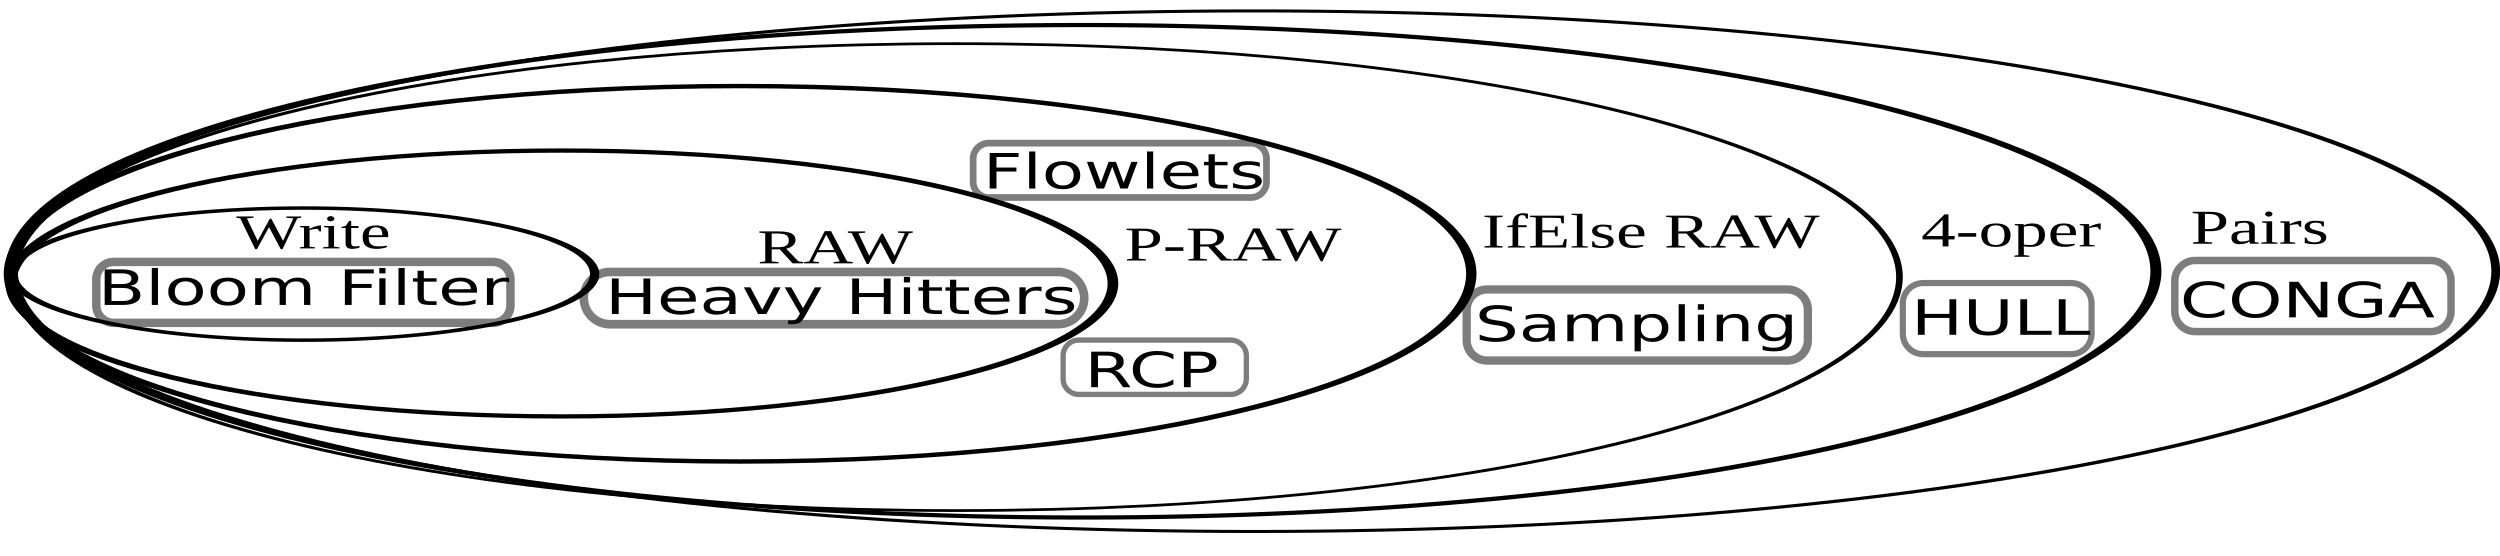
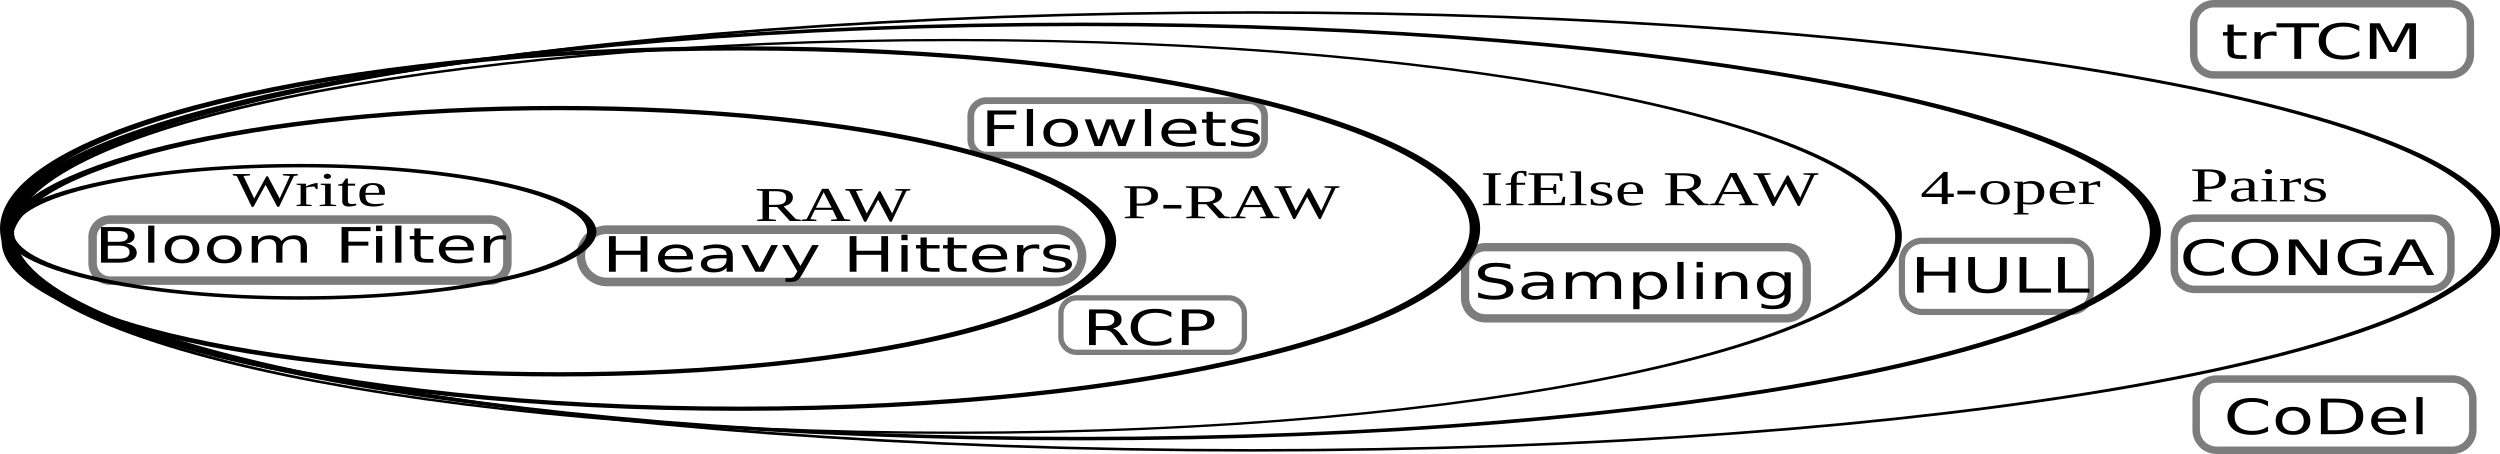
- <svg xmlns="http://www.w3.org/2000/svg" xmlns:ns1="http://www.openswatchbook.org/uri/2009/osb" width="1448.604" height="321.755" id="svg2" version="1.1">
+ <svg xmlns="http://www.w3.org/2000/svg" xmlns:ns1="http://www.openswatchbook.org/uri/2009/osb" width="1446.373" height="262.656" id="svg2" version="1.1">
  <defs id="defs4">
    <linearGradient id="linearGradient5439" ns1:paint="gradient">
      <stop style="stop-color:#00ff00;stop-opacity:1;" offset="0" id="stop5441" />
      <stop style="stop-color:#00ff00;stop-opacity:0;" offset="1" id="stop5443" />
    </linearGradient>
    <linearGradient id="linearGradient5419" ns1:paint="solid">
      <stop style="stop-color:#000000;stop-opacity:1;" offset="0" id="stop5421" />
    </linearGradient>
    <linearGradient id="linearGradient5413" ns1:paint="solid">
      <stop style="stop-color:#00ff00;stop-opacity:1;" offset="0" id="stop5415" />
    </linearGradient>
  </defs>
-   <g id="layer1" transform="translate(580.2336,-13.06247)">
-     <path style="fill:none;stroke:#000000;stroke-width:4;stroke-linecap:butt;stroke-linejoin:miter;stroke-miterlimit:4;stroke-opacity:1;stroke-dasharray:none" id="path2816" d="m 414.286,268.076 a 125.714,75.714 0 1 1 -251.429,0 125.714,75.714 0 1 1 251.429,0 z" transform="matrix(1.341068,0,0,0.5056145,-791.2596,36.34625)" />
+   <g id="layer1" transform="translate(578.0026,-37.78125)">
+     <path style="fill:none;stroke:#000000;stroke-width:4;stroke-linecap:butt;stroke-linejoin:miter;stroke-miterlimit:4;stroke-opacity:1;stroke-dasharray:none" id="path2816" d="m 414.286,268.076 c 0,41.816 -56.284,75.714 -125.714,75.714 -69.43,0 -125.714,-33.898 -125.714,-75.714 0,-41.816 56.284,-75.714 125.714,-75.714 69.43,0 125.714,33.898 125.714,75.714 z" transform="matrix(1.341068,0,0,0.5056145,-791.2596,36.34625)" />
    <text xml:space="preserve" style="font-size:33.613px;font-style:normal;font-weight:normal;fill:#000000;fill-opacity:1;stroke:none;font-family:Bitstream Vera Sans" x="-372.568" y="186.821" id="text3590" transform="scale(1.190008,0.8403306)">
      <tspan id="tspan3592" x="-372.568" y="186.821" style="font-style:normal;font-variant:normal;font-weight:normal;font-stretch:normal;font-family:Times New Roman;-inkscape-font-specification:Times New Roman">Write</tspan>
    </text>
    <path d="m 414.286,268.076 c 0,41.816 -56.284,75.714 -125.714,75.714 -69.43,0 -125.714,-33.898 -125.714,-75.714 0,-41.816 56.284,-75.714 125.714,-75.714 69.43,0 125.714,33.898 125.714,75.714 z" id="path3594" style="fill:#ff0000;fill-opacity:0;fill-rule:evenodd;stroke:#000000;stroke-width:2.439;stroke-linecap:butt;stroke-linejoin:miter;stroke-miterlimit:4;stroke-opacity:1;stroke-dasharray:none" transform="matrix(2.539988,0,0,1.017341,-987.6208,-95.40136)" />
-     <path transform="matrix(3.370272,0,0,1.436741,-1123.948,-213.4552)" style="fill:#ff0000;fill-opacity:0;fill-rule:evenodd;stroke:#000000;stroke-width:1.781;stroke-linecap:butt;stroke-linejoin:miter;stroke-miterlimit:4;stroke-opacity:1;stroke-dasharray:none" id="path3606" d="m 414.286,268.076 a 125.714,75.714 0 1 1 -251.429,0 125.714,75.714 0 1 1 251.429,0 z" />
+     <path transform="matrix(3.38199,0,0,1.376606,-1125.779,-199.0166)" style="fill:#ff0000;fill-opacity:0;fill-rule:evenodd;stroke:#000000;stroke-width:1.781;stroke-linecap:butt;stroke-linejoin:miter;stroke-miterlimit:4;stroke-opacity:1;stroke-dasharray:none" id="path3606" d="m 414.286,268.076 c 0,41.816 -56.284,75.714 -125.714,75.714 -69.43,0 -125.714,-33.898 -125.714,-75.714 0,-41.816 56.284,-75.714 125.714,-75.714 69.43,0 125.714,33.898 125.714,75.714 z" />
    <text xml:space="preserve" style="font-size:33.613px;font-style:normal;font-weight:normal;fill:#000000;fill-opacity:1;stroke:none;font-family:Bitstream Vera Sans" x="-118.785" y="197.124" id="text3608" transform="scale(1.190008,0.8403306)">
      <tspan x="-118.785" y="197.124" id="tspan3010" style="font-family:Times New Roman;-inkscape-font-specification:Times New Roman">RAW</tspan>
    </text>
-     <path d="m 414.286,268.076 a 125.714,75.714 0 1 1 -251.429,0 125.714,75.714 0 1 1 251.429,0 z" id="path3612" style="fill:#ff0000;fill-opacity:0;fill-rule:evenodd;stroke:#000000;stroke-width:1.292;stroke-linecap:butt;stroke-linejoin:miter;stroke-miterlimit:4;stroke-opacity:1;stroke-dasharray:none" transform="matrix(4.943976,0,0,1.884524,-1379.225,-334.9457)" />
+     <path d="m 414.286,268.076 c 0,41.816 -56.284,75.714 -125.714,75.714 -69.43,0 -125.714,-33.898 -125.714,-75.714 0,-41.816 56.284,-75.714 125.714,-75.714 69.43,0 125.714,33.898 125.714,75.714 z" id="path3612" style="fill:#ff0000;fill-opacity:0;fill-rule:evenodd;stroke:#000000;stroke-width:1.292;stroke-linecap:butt;stroke-linejoin:miter;stroke-miterlimit:4;stroke-opacity:1;stroke-dasharray:none" transform="matrix(4.943976,0,0,1.582625,-1379.225,-252.5559)" />
    <text xml:space="preserve" style="font-size:33.613px;font-style:normal;font-weight:normal;fill:#000000;fill-opacity:1;stroke:none;font-family:Bitstream Vera Sans" x="59.945" y="195.204" id="text3614" transform="scale(1.190008,0.8403306)">
      <tspan id="tspan3616" x="59.945" y="195.204" style="font-family:Times New Roman;-inkscape-font-specification:Times New Roman">P-RAW</tspan>
    </text>
-     <path transform="matrix(4.346662,0,0,1.786621,-1280.373,-305.3156)" style="fill:#ff0000;fill-opacity:0;fill-rule:evenodd;stroke:#000000;stroke-width:0.891;stroke-linecap:butt;stroke-linejoin:miter;stroke-miterlimit:4;stroke-opacity:1;stroke-dasharray:none" id="path3606-5" d="m 414.286,268.076 a 125.714,75.714 0 1 1 -251.429,0 125.714,75.714 0 1 1 251.429,0 z" />
+     <path transform="matrix(4.346662,0,0,1.500406,-1280.373,-227.6725)" style="fill:#ff0000;fill-opacity:0;fill-rule:evenodd;stroke:#000000;stroke-width:0.891;stroke-linecap:butt;stroke-linejoin:miter;stroke-miterlimit:4;stroke-opacity:1;stroke-dasharray:none" id="path3606-5" d="m 414.286,268.076 c 0,41.816 -56.284,75.714 -125.714,75.714 -69.43,0 -125.714,-33.898 -125.714,-75.714 0,-41.816 56.284,-75.714 125.714,-75.714 69.43,0 125.714,33.898 125.714,75.714 z" />
    <text xml:space="preserve" style="font-size:33.613px;font-style:normal;font-weight:normal;fill:#000000;fill-opacity:1;stroke:none;font-family:Bitstream Vera Sans" x="234.022" y="186.246" id="text3614-3" transform="scale(1.190008,0.8403306)">
      <tspan id="tspan3616-3" x="234.022" y="186.246" style="font-family:Times New Roman;-inkscape-font-specification:Times New Roman">IfElse RAW</tspan>
    </text>
-     <path transform="matrix(5.720596,0,0,1.991982,-1504.068,-363.8006)" style="fill:#ff0000;fill-opacity:0;fill-rule:evenodd;stroke:#000000;stroke-width:0.891;stroke-linecap:butt;stroke-linejoin:miter;stroke-miterlimit:4;stroke-opacity:1;stroke-dasharray:none" id="path3606-5-7" d="m 414.286,268.076 c 0,41.816 -56.284,75.714 -125.714,75.714 -69.43,0 -125.714,-33.898 -125.714,-75.714 0,-41.816 56.284,-75.714 125.714,-75.714 69.43,0 125.714,33.898 125.714,75.714 z" />
+     <path transform="matrix(5.720596,0,0,1.672868,-1504.068,-276.7882)" style="fill:#ff0000;fill-opacity:0;fill-rule:evenodd;stroke:#000000;stroke-width:0.891;stroke-linecap:butt;stroke-linejoin:miter;stroke-miterlimit:4;stroke-opacity:1;stroke-dasharray:none" id="path3606-5-7" d="m 414.286,268.076 c 0,41.816 -56.284,75.714 -125.714,75.714 -69.43,0 -125.714,-33.898 -125.714,-75.714 0,-41.816 56.284,-75.714 125.714,-75.714 69.43,0 125.714,33.898 125.714,75.714 z" />
    <text xml:space="preserve" style="font-size:33.613px;font-style:normal;font-weight:normal;fill:#000000;fill-opacity:1;stroke:none;font-family:Bitstream Vera Sans" x="579.087" y="183.605" id="text3614-3-7" transform="scale(1.190008,0.8403305)">
      <tspan id="tspan3616-3-4" x="579.087" y="183.605" style="font-family:Times New Roman;-inkscape-font-specification:Times New Roman">Pairs</tspan>
    </text>
    <text xml:space="preserve" style="font-size:84px;font-style:normal;font-variant:normal;font-weight:normal;font-stretch:normal;text-align:start;line-height:125%;letter-spacing:0px;word-spacing:0px;writing-mode:lr-tb;text-anchor:start;fill:#000000;fill-opacity:1;stroke:none;font-family:Arial;-inkscape-font-specification:Sans" x="307.143" y="485.238" id="text3849" transform="translate(10.04767,128.1241)">
      <tspan id="tspan3851" x="307.143" y="485.238" />
    </text>
    <text xml:space="preserve" style="font-size:84px;font-style:normal;font-variant:normal;font-weight:normal;font-stretch:normal;text-align:start;line-height:125%;letter-spacing:0px;word-spacing:0px;writing-mode:lr-tb;text-anchor:start;fill:#000000;fill-opacity:1;stroke:none;font-family:Arial;-inkscape-font-specification:Sans" x="332.857" y="483.809" id="text3853" transform="translate(10.04767,128.1241)">
      <tspan id="tspan3855" x="332.857" y="483.809" />
    </text>
    <text xml:space="preserve" style="font-size:33.613px;font-style:normal;font-weight:normal;fill:#000000;fill-opacity:1;stroke:none;font-family:Bitstream Vera Sans" x="-439.911" y="183.789" id="text3602-6" transform="scale(1.190008,0.8403306)">
      <tspan x="-439.911" y="183.789" style="font-size:33.613px" id="tspan3880" />
      <tspan x="-439.911" y="225.806" style="font-size:33.613px" id="tspan3021">Bloom Filter</tspan>
    </text>
    <text xml:space="preserve" style="font-size:33.613px;font-style:normal;font-weight:normal;fill:#000000;fill-opacity:1;stroke:none;font-family:Bitstream Vera Sans" x="-192.946" y="190.026" id="text3602-6-4" transform="scale(1.190008,0.8403306)">
      <tspan x="-192.946" y="190.026" style="font-size:33.613px" id="tspan3880-5" />
      <tspan x="-192.946" y="232.043" style="font-size:33.613px" id="tspan3021-3">Heavy Hitters</tspan>
    </text>
    <text xml:space="preserve" style="font-size:33.613px;font-style:normal;font-weight:normal;fill:#000000;fill-opacity:1;stroke:none;font-family:Bitstream Vera Sans" x="-8.992" y="103.517" id="text3602-6-4-6" transform="scale(1.190008,0.8403306)">
      <tspan x="-8.992" y="103.517" style="font-size:33.613px" id="tspan3880-5-2" />
      <tspan x="-8.992" y="145.534" style="font-size:33.613px" id="tspan3021-3-6">Flowlets</tspan>
    </text>
    <text xml:space="preserve" style="font-size:33.613px;font-style:normal;font-weight:normal;fill:#000000;fill-opacity:1;stroke:none;font-family:Bitstream Vera Sans" x="230.601" y="208.815" id="text3602-6-4-6-6" transform="scale(1.190008,0.8403306)">
      <tspan x="230.601" y="208.815" style="font-size:33.613px" id="tspan3880-5-2-3" />
      <tspan x="230.601" y="250.832" style="font-size:33.613px" id="tspan3021-3-6-4">Sampling</tspan>
    </text>
    <text xml:space="preserve" style="font-size:33.613px;font-style:normal;font-weight:normal;fill:#000000;fill-opacity:1;stroke:none;font-family:Bitstream Vera Sans" x="573.873" y="192.321" id="text3602-6-4-6-6-1" transform="scale(1.190008,0.8403306)">
      <tspan x="573.873" y="192.321" style="font-size:33.613px" id="tspan3880-5-2-3-3" />
      <tspan x="573.873" y="234.338" style="font-size:33.613px" id="tspan3021-3-6-4-2">CONGA</tspan>
    </text>
    <text xml:space="preserve" style="font-size:33.613px;font-style:normal;font-weight:normal;fill:#000000;fill-opacity:1;stroke:none;font-family:Bitstream Vera Sans" x="40.439" y="240.494" id="text3602-6-4-6-5" transform="scale(1.190008,0.8403306)">
      <tspan x="40.439" y="240.494" style="font-size:33.613px" id="tspan3880-5-2-31" />
      <tspan x="40.439" y="282.511" style="font-size:33.613px" id="tspan3021-3-6-7">RCP</tspan>
    </text>
    <path style="opacity:0;fill:#00ff00;fill-opacity:0;stroke:#00ff00;stroke-width:4.996;stroke-linecap:round;stroke-linejoin:round;stroke-miterlimit:4;stroke-opacity:1;stroke-dasharray:none;stroke-dashoffset:0" d="m 48.316,332.113 c -157.47,-3.645 -288.453,-16.766 -398.571,-39.927 -99.816,-20.994 -164.529,-45.761 -202.357,-77.447 -25.321,-21.209 -30.489,-35.616 -20.136,-56.136 18.52,-36.708 74.206,-66.188 173.208,-91.697 104.285,-26.87 237.283,-43.741 395,-50.107 40.788,-1.646 166.503,-1.658 207.143,-0.019 192.581,7.766 354.088,32.077 458.559,69.025 102.178,36.137 136.15,80.512 94.932,124.004 -15.037,15.867 -49.23,35.165 -87.088,49.151 -102.525,37.877 -266.937,63.539 -456.403,71.237 -34.682,1.409 -135.408,2.583 -164.286,1.914 l 0,0 z m 152.857,-4.987 c 178.962,-6.854 328.977,-28.106 437.763,-62.014 56.715,-17.678 98.415,-39.87 117.072,-62.304 23.16,-27.847 12.099,-57.47 -31.264,-83.736 C 655.974,77.417 514.689,44.603 335.098,28.574 210.163,17.423 55.429,15.685 -75.255,23.964 c -139.735,8.852 -263.513,28.121 -354.716,55.22 -8.487,2.522 -15.217,4.735 -14.956,4.92 0.261,0.184 8.169,-1.716 17.573,-4.222 160.983,-42.903 423,-58.233 653.085,-38.21 267.388,23.27 423.776,87.227 376.159,153.836 -37.922,53.048 -210.504,96.92 -434.288,110.4 -51.828,3.122 -84.106,3.976 -150,3.967 -81.945,-0.011 -129.094,-1.792 -198.571,-7.501 -113.905,-9.36 -227.422,-29.584 -298.929,-53.258 -8.446,-2.796 -15.357,-4.899 -15.357,-4.673 0,1.559 48.099,19.086 68.571,24.987 108.49,31.271 253.266,51.12 420.714,57.683 47.678,1.869 158.52,1.876 207.143,0.013 l 0,5e-5 z m -90,-21.709 c 235.807,-8.456 431.714,-51.495 481.429,-105.764 9.694,-10.582 12.588,-16.958 12.64,-27.848 0.075,-15.613 -7.651,-26.74 -29.07,-41.865 -26.458,-18.683 -63.993,-33.718 -121.115,-48.512 -228.671,-59.223 -628.678,-60.495 -863.56,-2.746 -9.25,2.274 -16.587,4.298 -16.306,4.497 0.282,0.199 4.314,-0.57 8.961,-1.709 23.472,-5.754 70.824,-13.849 108.449,-18.539 111.845,-13.944 249.862,-15.485 367.857,-4.108 99.263,9.571 186.931,28.648 240.112,52.25 18.187,8.071 23.331,10.87 36.162,19.677 12.537,8.604 22.941,19.75 26.792,28.702 2.5,5.812 2.899,8.785 2.349,17.514 -0.634,10.069 -0.944,10.915 -7.331,20 -18.627,26.496 -68.405,49.906 -145.226,68.298 -113.407,27.151 -282.215,38.407 -428.754,28.588 -44.751,-2.999 -30.505,-0.624 26.611,4.436 51.732,4.583 107.684,7.506 164.286,8.585 25.892,0.493 105.05,-0.356 135.714,-1.455 z M -36.271,292.333 c 106.537,-4.47 200.517,-17.158 270.302,-36.494 63.916,-17.71 103.572,-37.847 120.037,-60.955 18.709,-26.258 1.322,-53.561 -49.121,-77.135 C 227.578,81.592 92.274,58.826 -65.703,55.384 c -36.582,-0.797 -100.982,-0.062 -126.695,1.445 -123.257,7.228 -207.424,20.68 -282.143,45.095 -14.388,4.701 -32.143,11.627 -32.143,12.537 0,0.207 3.696,-0.938 8.214,-2.544 61.977,-22.029 154.782,-35.942 255.75,-38.342 124.031,-2.948 238.948,10.341 316.75,36.628 30.178,10.197 48.676,19.363 64.445,31.937 22.185,17.689 26.191,35.947 12.338,56.224 -4.987,7.3 -27.062,23.213 -41.783,30.12 -52.759,24.754 -129.356,40.629 -233.571,48.407 -34.112,2.546 -136.454,2.56 -170,0.023 -42.246,-3.195 -78.836,-7.438 -106.687,-12.373 -25.348,-4.491 -16.89,-1.749 13.116,4.252 58.874,11.775 133.916,20.133 210.714,23.47 27.708,1.204 113.074,1.245 141.127,0.068 l 0,7e-5 z m -211.484,-0.645 c -0.982,-0.28 -2.589,-0.28 -3.571,0 -0.982,0.28 -0.179,0.509 1.786,0.509 1.964,0 2.768,-0.229 1.786,-0.509 z m -10,-1.009 c -0.982,-0.28 -2.589,-0.28 -3.571,0 -0.982,0.28 -0.179,0.509 1.786,0.509 1.964,0 2.768,-0.229 1.786,-0.509 z m 140.357,-18.363 c 83.19,-6.622 144.923,-18.01 195.56,-36.077 22.193,-7.918 35.437,-14.513 50.213,-25.002 25.157,-17.858 31.051,-34.385 18.718,-52.489 -34.665,-50.883 -205.28,-86.361 -390.565,-81.215 -129.849,3.607 -237.428,24.424 -293.927,56.878 -6.552,3.764 -24.2,16.609 -19.286,14.038 1.179,-0.617 6.556,-3.466 11.949,-6.332 33.705,-17.908 104.582,-33.461 181.622,-39.854 65.659,-5.449 155.873,-4.652 220,1.943 64.064,6.589 122.111,19.755 155.739,35.323 13.594,6.294 27.187,16.448 32.255,24.095 15.103,22.79 -7.321,45.408 -62.359,62.901 -47.682,15.155 -112.155,24.864 -189.697,28.567 -32.245,1.54 -111.893,0.684 -141.652,-1.522 -70.832,-5.251 -133.498,-16.564 -173.36,-31.299 -13.589,-5.023 -11.929,-3.505 6.217,5.686 41.476,21.007 127.412,38.403 220.714,44.678 34.962,2.351 34.767,2.347 95.714,2.025 45.157,-0.239 61.565,-0.707 82.143,-2.345 l 0,0 z m -65.714,-22.737 C -63.295,240.449 18.406,218.285 38.876,189.359 67.146,149.408 -44.442,111.323 -212.398,103.599 c -30.915,-1.422 -104.353,-0.567 -132.143,1.538 -73.412,5.56 -129.559,15.335 -170,29.594 -20.968,7.393 -44.354,19.154 -28.612,14.389 35.715,-10.811 94.702,-17.13 160.041,-17.146 102.145,-0.024 183.46,15.212 192.207,36.015 10.29,24.473 -74.153,43.653 -192.207,43.656 -78.268,0.002 -145.756,-8.794 -175.343,-22.854 -3.96,-1.882 -7.447,-3.247 -7.75,-3.033 -0.303,0.214 0.707,2.459 2.243,4.99 5.594,9.215 20.661,18.452 44.605,27.345 46.027,17.094 115.357,28.537 199.188,32.876 25.351,1.312 113.303,0.42 137.057,-1.39 z m -157.857,-42.404 c 1.179,-0.183 -17.464,-0.291 -41.429,-0.241 -30.194,0.064 -37.431,0.26 -23.571,0.64 19.373,0.531 60.644,0.278 65,-0.399 z m -110,-120.613 c 2.75,-1.063 4.357,-1.933 3.571,-1.933 -0.786,0 -3.679,0.87 -6.429,1.933 -2.75,1.063 -4.357,1.933 -3.571,1.933 0.786,0 3.679,-0.87 6.429,-1.933 z" id="path5425" />
    <path style="opacity:0;fill:#00ff00;fill-opacity:0;stroke:#00ff00;stroke-width:4.996;stroke-linecap:round;stroke-linejoin:round;stroke-miterlimit:4;stroke-opacity:1;stroke-dasharray:none;stroke-dashoffset:0" d="m -399.541,207.904 c -80.381,-1.287 -153.515,-14.476 -167.241,-30.159 -12.628,-14.428 24.738,-29.494 92.244,-37.194 53.582,-6.112 129.407,-6.116 183.146,-0.012 63.366,7.198 100.998,20.833 94.699,34.312 -9.11,19.492 -102.226,34.664 -202.848,33.053 z" id="path5427" />
    <path style="opacity:0;fill:#00ff00;fill-opacity:0;stroke:#00ff00;stroke-width:4.996;stroke-linecap:round;stroke-linejoin:round;stroke-miterlimit:4;stroke-opacity:1;stroke-dasharray:none;stroke-dashoffset:0" d="m -399.541,207.904 c -80.381,-1.287 -153.515,-14.476 -167.241,-30.159 -12.628,-14.428 24.738,-29.494 92.244,-37.194 53.582,-6.112 129.407,-6.116 183.146,-0.012 63.366,7.198 100.998,20.833 94.699,34.312 -9.11,19.492 -102.226,34.664 -202.848,33.053 z" id="path5429" />
    <path style="opacity:0;fill:#00ff00;fill-opacity:0;stroke:#00ff00;stroke-width:4.996;stroke-linecap:round;stroke-linejoin:round;stroke-miterlimit:4;stroke-opacity:1;stroke-dasharray:none;stroke-dashoffset:0" d="m -399.541,207.904 c -80.381,-1.287 -153.515,-14.476 -167.241,-30.159 -12.628,-14.428 24.738,-29.494 92.244,-37.194 53.582,-6.112 129.407,-6.116 183.146,-0.012 63.366,7.198 100.998,20.833 94.699,34.312 -9.11,19.492 -102.226,34.664 -202.848,33.053 z" id="path5431" />
    <path style="opacity:0;fill:#00ff00;fill-opacity:0;stroke:#00ff00;stroke-width:4.996;stroke-linecap:round;stroke-linejoin:round;stroke-miterlimit:4;stroke-opacity:1;stroke-dasharray:none;stroke-dashoffset:0" d="m -399.541,207.904 c -80.381,-1.287 -153.515,-14.476 -167.241,-30.159 -12.628,-14.428 24.738,-29.494 92.244,-37.194 53.582,-6.112 129.407,-6.116 183.146,-0.012 63.366,7.198 100.998,20.833 94.699,34.312 -9.11,19.492 -102.226,34.664 -202.848,33.053 z" id="path5433" />
    <path style="opacity:0;fill:#00ff00;fill-opacity:0;stroke:#00ff00;stroke-width:4.996;stroke-linecap:round;stroke-linejoin:round;stroke-miterlimit:4;stroke-opacity:1;stroke-dasharray:none;stroke-dashoffset:0" d="m -399.541,207.904 c -80.381,-1.287 -153.515,-14.476 -167.241,-30.159 -12.628,-14.428 24.738,-29.494 92.244,-37.194 53.582,-6.112 129.407,-6.116 183.146,-0.012 63.366,7.198 100.998,20.833 94.699,34.312 -9.11,19.492 -102.226,34.664 -202.848,33.053 z" id="path5435" />
    <path style="opacity:0;fill:#00ff00;fill-opacity:0;stroke:none" d="m -399.541,207.904 c -80.381,-1.287 -153.515,-14.476 -167.241,-30.159 -12.628,-14.428 24.738,-29.494 92.244,-37.194 53.582,-6.112 129.407,-6.116 183.146,-0.012 63.366,7.198 100.998,20.833 94.699,34.312 -9.11,19.492 -102.226,34.664 -202.848,33.053 z" id="path5437" />
    <path style="opacity:0;fill:#00ff00;fill-opacity:0;stroke:#00ff00;stroke-width:7.138;stroke-linecap:round;stroke-linejoin:round;stroke-miterlimit:4;stroke-opacity:1;stroke-dasharray:none;stroke-dashoffset:0" d="m -320.169,250.969 c -113.361,-5.867 -203.5,-25.68 -236.209,-51.921 -7.109,-5.703 -13.163,-16.776 -13.163,-24.076 0,-27.582 80.282,-55.976 188.571,-66.694 66.501,-6.582 145.87,-7.325 212.857,-1.994 110.321,8.781 195.305,34.009 209.366,62.151 8.808,17.628 -10.697,36.404 -53.194,51.206 -42.622,14.846 -96.281,24.231 -171.172,29.938 -23.753,1.81 -111.706,2.702 -137.057,1.39 z" id="path5453" />
    <path style="opacity:0;fill:#00ff00;fill-opacity:0;stroke:#00ff00;stroke-width:7.138;stroke-linecap:round;stroke-linejoin:round;stroke-miterlimit:4;stroke-opacity:1;stroke-dasharray:none;stroke-dashoffset:0" d="m -320.169,250.969 c -113.361,-5.867 -203.5,-25.68 -236.209,-51.921 -7.109,-5.703 -13.163,-16.776 -13.163,-24.076 0,-27.582 80.282,-55.976 188.571,-66.694 66.501,-6.582 145.87,-7.325 212.857,-1.994 110.321,8.781 195.305,34.009 209.366,62.151 8.808,17.628 -10.697,36.404 -53.194,51.206 -42.622,14.846 -96.281,24.231 -171.172,29.938 -23.753,1.81 -111.706,2.702 -137.057,1.39 z" id="path5455" />
    <path style="opacity:0;fill:#00ff00;fill-opacity:0;stroke:#00ff00;stroke-width:7.138;stroke-linecap:round;stroke-linejoin:round;stroke-miterlimit:4;stroke-opacity:1;stroke-dasharray:none;stroke-dashoffset:0" d="m -320.169,250.969 c -113.361,-5.867 -203.5,-25.68 -236.209,-51.921 -7.109,-5.703 -13.163,-16.776 -13.163,-24.076 0,-27.582 80.282,-55.976 188.571,-66.694 66.501,-6.582 145.87,-7.325 212.857,-1.994 110.321,8.781 195.305,34.009 209.366,62.151 8.808,17.628 -10.697,36.404 -53.194,51.206 -42.622,14.846 -96.281,24.231 -171.172,29.938 -23.753,1.81 -111.706,2.702 -137.057,1.39 z" id="path5457" />
    <path style="opacity:0;fill:#00ff00;fill-opacity:0;stroke:#00ff00;stroke-width:7.138;stroke-linecap:round;stroke-linejoin:round;stroke-miterlimit:4;stroke-opacity:1;stroke-dasharray:none;stroke-dashoffset:0" d="m -320.169,250.969 c -113.361,-5.867 -203.5,-25.68 -236.209,-51.921 -7.109,-5.703 -13.163,-16.776 -13.163,-24.076 0,-27.582 80.282,-55.976 188.571,-66.694 66.501,-6.582 145.87,-7.325 212.857,-1.994 110.321,8.781 195.305,34.009 209.366,62.151 8.808,17.628 -10.697,36.404 -53.194,51.206 -42.622,14.846 -96.281,24.231 -171.172,29.938 -23.753,1.81 -111.706,2.702 -137.057,1.39 z" id="path5459" />
    <path style="opacity:0;fill:#00ff00;fill-opacity:0;stroke:#00ff00;stroke-width:7.138;stroke-linecap:round;stroke-linejoin:round;stroke-miterlimit:4;stroke-opacity:1;stroke-dasharray:none;stroke-dashoffset:0" d="m -320.169,250.969 c -113.361,-5.867 -203.5,-25.68 -236.209,-51.921 -7.109,-5.703 -13.163,-16.776 -13.163,-24.076 0,-27.582 80.282,-55.976 188.571,-66.694 66.501,-6.582 145.87,-7.325 212.857,-1.994 110.321,8.781 195.305,34.009 209.366,62.151 8.808,17.628 -10.697,36.404 -53.194,51.206 -42.622,14.846 -96.281,24.231 -171.172,29.938 -23.753,1.81 -111.706,2.702 -137.057,1.39 z" id="path5461" />
    <path style="opacity:0;fill:#00ff00;fill-opacity:0;stroke:#00ff00;stroke-width:7.138;stroke-linecap:round;stroke-linejoin:round;stroke-miterlimit:4;stroke-opacity:1;stroke-dasharray:none;stroke-dashoffset:0" d="m -320.169,250.969 c -113.361,-5.867 -203.5,-25.68 -236.209,-51.921 -7.109,-5.703 -13.163,-16.776 -13.163,-24.076 0,-27.582 80.282,-55.976 188.571,-66.694 66.501,-6.582 145.87,-7.325 212.857,-1.994 110.321,8.781 195.305,34.009 209.366,62.151 8.808,17.628 -10.697,36.404 -53.194,51.206 -42.622,14.846 -96.281,24.231 -171.172,29.938 -23.753,1.81 -111.706,2.702 -137.057,1.39 z" id="path5463" />
    <path style="opacity:0;fill:#00ff00;fill-opacity:0;stroke:#00ff00;stroke-width:7.138;stroke-linecap:round;stroke-linejoin:round;stroke-miterlimit:4;stroke-opacity:1;stroke-dasharray:none;stroke-dashoffset:0" d="m -320.169,250.969 c -113.361,-5.867 -203.5,-25.68 -236.209,-51.921 -7.109,-5.703 -13.163,-16.776 -13.163,-24.076 0,-27.582 80.282,-55.976 188.571,-66.694 66.501,-6.582 145.87,-7.325 212.857,-1.994 110.321,8.781 195.305,34.009 209.366,62.151 8.808,17.628 -10.697,36.404 -53.194,51.206 -42.622,14.846 -96.281,24.231 -171.172,29.938 -23.753,1.81 -111.706,2.702 -137.057,1.39 z" id="path5465" />
    <path style="opacity:0;fill:#00ff00;fill-opacity:0;stroke:#00ff00;stroke-width:7.138;stroke-linecap:round;stroke-linejoin:round;stroke-miterlimit:4;stroke-opacity:1;stroke-dasharray:none;stroke-dashoffset:0" d="m -320.169,250.969 c -113.361,-5.867 -203.5,-25.68 -236.209,-51.921 -7.109,-5.703 -13.163,-16.776 -13.163,-24.076 0,-27.582 80.282,-55.976 188.571,-66.694 66.501,-6.582 145.87,-7.325 212.857,-1.994 110.321,8.781 195.305,34.009 209.366,62.151 8.808,17.628 -10.697,36.404 -53.194,51.206 -42.622,14.846 -96.281,24.231 -171.172,29.938 -23.753,1.81 -111.706,2.702 -137.057,1.39 z" id="path5467" />
    <path style="opacity:0;fill:#00ff00;fill-opacity:0;stroke:#00ff00;stroke-width:7.138;stroke-linecap:round;stroke-linejoin:round;stroke-miterlimit:4;stroke-opacity:1;stroke-dasharray:none;stroke-dashoffset:0" d="m -320.169,250.969 c -113.361,-5.867 -203.5,-25.68 -236.209,-51.921 -7.109,-5.703 -13.163,-16.776 -13.163,-24.076 0,-27.582 80.282,-55.976 188.571,-66.694 66.501,-6.582 145.87,-7.325 212.857,-1.994 110.321,8.781 195.305,34.009 209.366,62.151 8.808,17.628 -10.697,36.404 -53.194,51.206 -42.622,14.846 -96.281,24.231 -171.172,29.938 -23.753,1.81 -111.706,2.702 -137.057,1.39 z" id="path5469" />
    <path style="opacity:0;fill:#00ff00;fill-opacity:0;stroke:#00ff00;stroke-width:7.138;stroke-linecap:round;stroke-linejoin:round;stroke-miterlimit:4;stroke-opacity:1;stroke-dasharray:none;stroke-dashoffset:0" d="m -320.169,250.969 c -113.361,-5.867 -203.5,-25.68 -236.209,-51.921 -7.109,-5.703 -13.163,-16.776 -13.163,-24.076 0,-27.582 80.282,-55.976 188.571,-66.694 66.501,-6.582 145.87,-7.325 212.857,-1.994 110.321,8.781 195.305,34.009 209.366,62.151 8.808,17.628 -10.697,36.404 -53.194,51.206 -42.622,14.846 -96.281,24.231 -171.172,29.938 -23.753,1.81 -111.706,2.702 -137.057,1.39 z" id="path5471" />
    <path style="opacity:0;fill:#00ff00;fill-opacity:0;stroke:#00ff00;stroke-width:7.138;stroke-linecap:round;stroke-linejoin:round;stroke-miterlimit:4;stroke-opacity:1;stroke-dasharray:none;stroke-dashoffset:0" d="m -320.169,250.969 c -113.361,-5.867 -203.5,-25.68 -236.209,-51.921 -7.109,-5.703 -13.163,-16.776 -13.163,-24.076 0,-27.582 80.282,-55.976 188.571,-66.694 66.501,-6.582 145.87,-7.325 212.857,-1.994 110.321,8.781 195.305,34.009 209.366,62.151 8.808,17.628 -10.697,36.404 -53.194,51.206 -42.622,14.846 -96.281,24.231 -171.172,29.938 -23.753,1.81 -111.706,2.702 -137.057,1.39 z" id="path5473" />
    <path style="opacity:0;fill:#00ff00;fill-opacity:0;stroke:#00ff00;stroke-width:7.138;stroke-linecap:round;stroke-linejoin:round;stroke-miterlimit:4;stroke-opacity:1;stroke-dasharray:none;stroke-dashoffset:0" d="m -320.169,250.969 c -113.361,-5.867 -203.5,-25.68 -236.209,-51.921 -7.109,-5.703 -13.163,-16.776 -13.163,-24.076 0,-27.582 80.282,-55.976 188.571,-66.694 66.501,-6.582 145.87,-7.325 212.857,-1.994 110.321,8.781 195.305,34.009 209.366,62.151 8.808,17.628 -10.697,36.404 -53.194,51.206 -42.622,14.846 -96.281,24.231 -171.172,29.938 -23.753,1.81 -111.706,2.702 -137.057,1.39 z" id="path5475" />
    <path style="opacity:0;fill:#00ff00;fill-opacity:0;stroke:#00ff00;stroke-width:7.138;stroke-linecap:round;stroke-linejoin:round;stroke-miterlimit:4;stroke-opacity:1;stroke-dasharray:none;stroke-dashoffset:0" d="m -320.169,250.969 c -113.361,-5.867 -203.5,-25.68 -236.209,-51.921 -7.109,-5.703 -13.163,-16.776 -13.163,-24.076 0,-27.582 80.282,-55.976 188.571,-66.694 66.501,-6.582 145.87,-7.325 212.857,-1.994 110.321,8.781 195.305,34.009 209.366,62.151 8.808,17.628 -10.697,36.404 -53.194,51.206 -42.622,14.846 -96.281,24.231 -171.172,29.938 -23.753,1.81 -111.706,2.702 -137.057,1.39 z" id="path5477" />
    <path style="opacity:0;fill:#00ff00;fill-opacity:0;stroke:#00ff00;stroke-width:7.138;stroke-linecap:round;stroke-linejoin:round;stroke-miterlimit:4;stroke-opacity:1;stroke-dasharray:none;stroke-dashoffset:0" d="m -320.169,250.969 c -113.361,-5.867 -203.5,-25.68 -236.209,-51.921 -7.109,-5.703 -13.163,-16.776 -13.163,-24.076 0,-27.582 80.282,-55.976 188.571,-66.694 66.501,-6.582 145.87,-7.325 212.857,-1.994 110.321,8.781 195.305,34.009 209.366,62.151 8.808,17.628 -10.697,36.404 -53.194,51.206 -42.622,14.846 -96.281,24.231 -171.172,29.938 -23.753,1.81 -111.706,2.702 -137.057,1.39 z" id="path5479" />
    <path style="opacity:0;fill:#00ff00;fill-opacity:0;stroke:#00ff00;stroke-width:7.138;stroke-linecap:round;stroke-linejoin:round;stroke-miterlimit:4;stroke-opacity:1;stroke-dasharray:none;stroke-dashoffset:0" d="m -320.169,250.969 c -113.361,-5.867 -203.5,-25.68 -236.209,-51.921 -7.109,-5.703 -13.163,-16.776 -13.163,-24.076 0,-27.582 80.282,-55.976 188.571,-66.694 66.501,-6.582 145.87,-7.325 212.857,-1.994 110.321,8.781 195.305,34.009 209.366,62.151 8.808,17.628 -10.697,36.404 -53.194,51.206 -42.622,14.846 -96.281,24.231 -171.172,29.938 -23.753,1.81 -111.706,2.702 -137.057,1.39 z" id="path5481" />
    <path style="opacity:0;fill:#00ff00;fill-opacity:0;stroke:#00ff00;stroke-width:7.138;stroke-linecap:round;stroke-linejoin:round;stroke-miterlimit:4;stroke-opacity:1;stroke-dasharray:none;stroke-dashoffset:0" d="m -320.169,250.969 c -113.361,-5.867 -203.5,-25.68 -236.209,-51.921 -7.109,-5.703 -13.163,-16.776 -13.163,-24.076 0,-27.582 80.282,-55.976 188.571,-66.694 66.501,-6.582 145.87,-7.325 212.857,-1.994 110.321,8.781 195.305,34.009 209.366,62.151 8.808,17.628 -10.697,36.404 -53.194,51.206 -42.622,14.846 -96.281,24.231 -171.172,29.938 -23.753,1.81 -111.706,2.702 -137.057,1.39 z" id="path5483" />
    <path style="opacity:0;fill:#00ff00;fill-opacity:0;stroke:#00ff00;stroke-width:7.138;stroke-linecap:round;stroke-linejoin:round;stroke-miterlimit:4;stroke-opacity:1;stroke-dasharray:none;stroke-dashoffset:0" d="m -320.169,250.969 c -113.361,-5.867 -203.5,-25.68 -236.209,-51.921 -7.109,-5.703 -13.163,-16.776 -13.163,-24.076 0,-27.582 80.282,-55.976 188.571,-66.694 66.501,-6.582 145.87,-7.325 212.857,-1.994 110.321,8.781 195.305,34.009 209.366,62.151 8.808,17.628 -10.697,36.404 -53.194,51.206 -42.622,14.846 -96.281,24.231 -171.172,29.938 -23.753,1.81 -111.706,2.702 -137.057,1.39 z" id="path5485" />
    <path style="opacity:0;fill:#00ff00;fill-opacity:0;stroke:#00ff00;stroke-width:7.138;stroke-linecap:round;stroke-linejoin:round;stroke-miterlimit:4;stroke-opacity:1;stroke-dasharray:none;stroke-dashoffset:0" d="m -320.169,250.969 c -113.361,-5.867 -203.5,-25.68 -236.209,-51.921 -7.109,-5.703 -13.163,-16.776 -13.163,-24.076 0,-27.582 80.282,-55.976 188.571,-66.694 66.501,-6.582 145.87,-7.325 212.857,-1.994 110.321,8.781 195.305,34.009 209.366,62.151 8.808,17.628 -10.697,36.404 -53.194,51.206 -42.622,14.846 -96.281,24.231 -171.172,29.938 -23.753,1.81 -111.706,2.702 -137.057,1.39 z" id="path5487" />
    <path style="opacity:0;fill:#00ff00;fill-opacity:0;stroke:#00ff00;stroke-width:7.138;stroke-linecap:round;stroke-linejoin:round;stroke-miterlimit:4;stroke-opacity:1;stroke-dasharray:none;stroke-dashoffset:0" d="m -320.169,250.969 c -113.361,-5.867 -203.5,-25.68 -236.209,-51.921 -7.109,-5.703 -13.163,-16.776 -13.163,-24.076 0,-27.582 80.282,-55.976 188.571,-66.694 66.501,-6.582 145.87,-7.325 212.857,-1.994 110.321,8.781 195.305,34.009 209.366,62.151 8.808,17.628 -10.697,36.404 -53.194,51.206 -42.622,14.846 -96.281,24.231 -171.172,29.938 -23.753,1.81 -111.706,2.702 -137.057,1.39 z" id="path5489" />
    <path style="opacity:0;fill:#00ff00;fill-opacity:0;stroke:#00ff00;stroke-width:7.138;stroke-linecap:round;stroke-linejoin:round;stroke-miterlimit:4;stroke-opacity:1;stroke-dasharray:none;stroke-dashoffset:0" d="m -320.169,250.969 c -113.361,-5.867 -203.5,-25.68 -236.209,-51.921 -7.109,-5.703 -13.163,-16.776 -13.163,-24.076 0,-27.582 80.282,-55.976 188.571,-66.694 66.501,-6.582 145.87,-7.325 212.857,-1.994 110.321,8.781 195.305,34.009 209.366,62.151 8.808,17.628 -10.697,36.404 -53.194,51.206 -42.622,14.846 -96.281,24.231 -171.172,29.938 -23.753,1.81 -111.706,2.702 -137.057,1.39 z" id="path5491" />
    <rect style="opacity:0.51;fill:none;stroke:#000000;stroke-width:4.997;stroke-linecap:round;stroke-linejoin:round;stroke-miterlimit:4;stroke-opacity:1;stroke-dasharray:none;stroke-dashoffset:0" id="rect6238" width="290" height="30.264" x="-241.961" y="170.65" ry="15.132" />
    <rect style="opacity:0.51;fill:none;stroke:#000000;stroke-width:4.909;stroke-linecap:round;stroke-linejoin:round;stroke-miterlimit:4;stroke-opacity:1;stroke-dasharray:none;stroke-dashoffset:0" id="rect6240" width="239.977" height="35.308" x="-524.433" y="164.834" ry="10.088" />
    <rect style="opacity:0.51;fill:none;stroke:#000000;stroke-width:3.902;stroke-linecap:round;stroke-linejoin:round;stroke-miterlimit:4;stroke-opacity:1;stroke-dasharray:none;stroke-dashoffset:0" id="rect6240-2" width="169.977" height="31.487" x="-16.355" y="96.014" ry="8.996" />
    <rect style="opacity:0.51;fill:none;stroke:#000000;stroke-width:3.083;stroke-linecap:round;stroke-linejoin:round;stroke-miterlimit:4;stroke-opacity:1;stroke-dasharray:none;stroke-dashoffset:0" id="rect6240-2-9" width="106.148" height="31.487" x="35.794" y="210.12" ry="8.996" />
    <rect style="opacity:0.51;fill:none;stroke:#000000;stroke-width:4.813;stroke-linecap:round;stroke-linejoin:round;stroke-miterlimit:4;stroke-opacity:1;stroke-dasharray:none;stroke-dashoffset:0" id="rect6240-2-0" width="197.695" height="41.197" x="269.622" y="180.783" ry="11.77" />
    <rect style="opacity:0.51;fill:none;stroke:#000000;stroke-width:4.331;stroke-linecap:round;stroke-linejoin:round;stroke-miterlimit:4;stroke-opacity:1;stroke-dasharray:none;stroke-dashoffset:0" id="rect6240-2-0-0" width="160.057" height="41.197" x="679.937" y="163.999" ry="11.77" />
    <text xml:space="preserve" style="font-size:33.613px;font-style:normal;font-weight:normal;fill:#000000;fill-opacity:1;stroke:none;font-family:Bitstream Vera Sans" x="447.873" y="185.449" id="text3614-3-8" transform="scale(1.190008,0.8403306)">
      <tspan id="tspan3616-3-2" x="447.873" y="185.449" style="font-family:Times New Roman;-inkscape-font-specification:Times New Roman">4-oper</tspan>
    </text>
    <text xml:space="preserve" style="font-size:33.613px;font-style:normal;font-weight:normal;fill:#000000;fill-opacity:1;stroke:none;font-family:Bitstream Vera Sans" x="442.974" y="204.404" id="text3602-6-4-6-6-3" transform="scale(1.190008,0.8403306)">
      <tspan x="442.974" y="204.404" style="font-size:33.613px" id="tspan3880-5-2-3-7" />
      <tspan x="442.974" y="246.421" style="font-size:33.613px" id="tspan3021-3-6-4-6">HULL</tspan>
    </text>
    <rect style="opacity:0.51;fill:none;stroke:#000000;stroke-width:3.58;stroke-linecap:round;stroke-linejoin:round;stroke-miterlimit:4;stroke-opacity:1;stroke-dasharray:none;stroke-dashoffset:0" id="rect6240-2-0-9" width="109.355" height="41.197" x="522.347" y="177.077" ry="11.77" />
+     <text xml:space="preserve" style="font-size:33.613px;font-style:normal;font-weight:normal;fill:#000000;fill-opacity:1;stroke:none;font-family:Bitstream Vera Sans" x="594.114" y="85.483" id="text3602-6-4-6-6-1-9" transform="scale(1.190008,0.8403306)">
+       <tspan x="594.114" y="85.483" style="font-size:33.613px" id="tspan3021-3-6-4-2-8">trTCM</tspan>
+     </text>
+     <rect style="opacity:0.51;fill:none;stroke:#000000;stroke-width:4.331;stroke-linecap:round;stroke-linejoin:round;stroke-miterlimit:4;stroke-opacity:1;stroke-dasharray:none;stroke-dashoffset:0" id="rect6240-2-0-0-8" width="160.057" height="41.197" x="691.167" y="39.934" ry="11.77" />
+     <text xml:space="preserve" style="font-size:33.613px;font-style:normal;font-weight:normal;fill:#000000;fill-opacity:1;stroke:none;font-family:Bitstream Vera Sans" x="595.314" y="343.885" id="text3602-6-4-6-6-1-9-0" transform="scale(1.190008,0.8403306)">
+       <tspan x="595.314" y="343.885" style="font-size:33.613px" id="tspan3021-3-6-4-2-8-6">CoDel</tspan>
+     </text>
+     <rect style="opacity:0.51;fill:none;stroke:#000000;stroke-width:4.331;stroke-linecap:round;stroke-linejoin:round;stroke-miterlimit:4;stroke-opacity:1;stroke-dasharray:none;stroke-dashoffset:0" id="rect6240-2-0-0-8-1" width="160.057" height="41.197" x="692.595" y="257.077" ry="11.77" />
  </g>
</svg>
